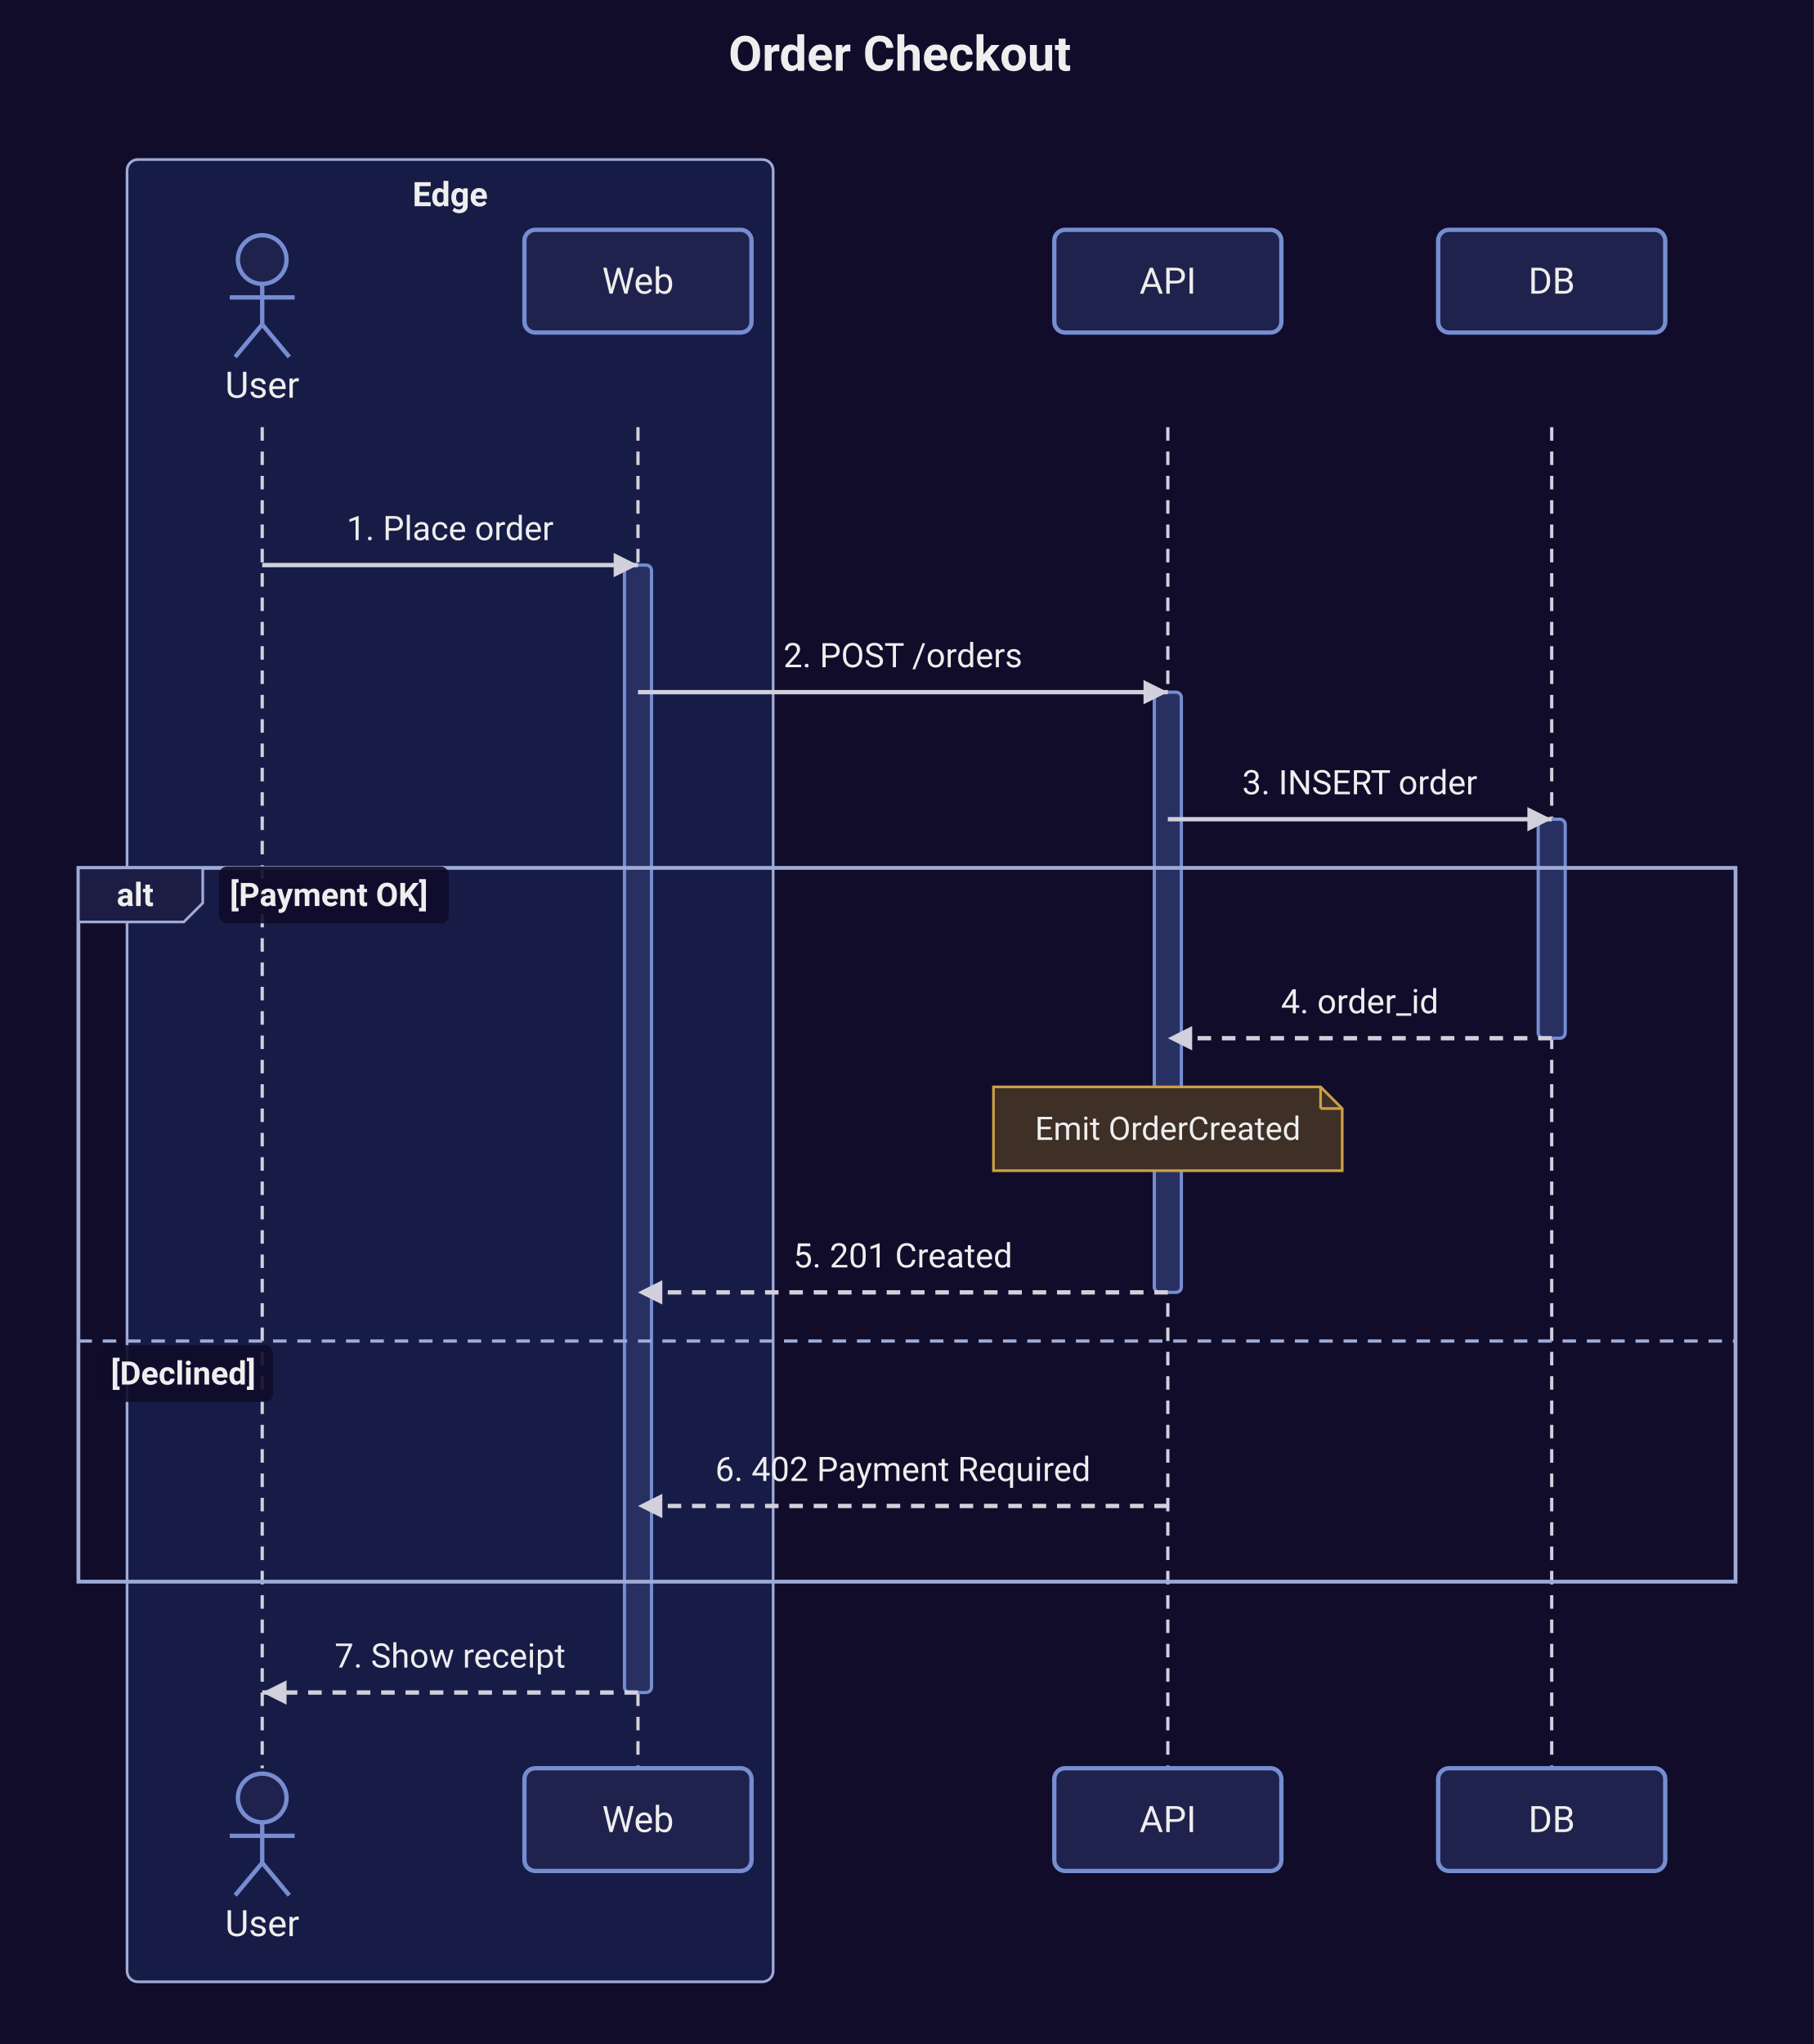
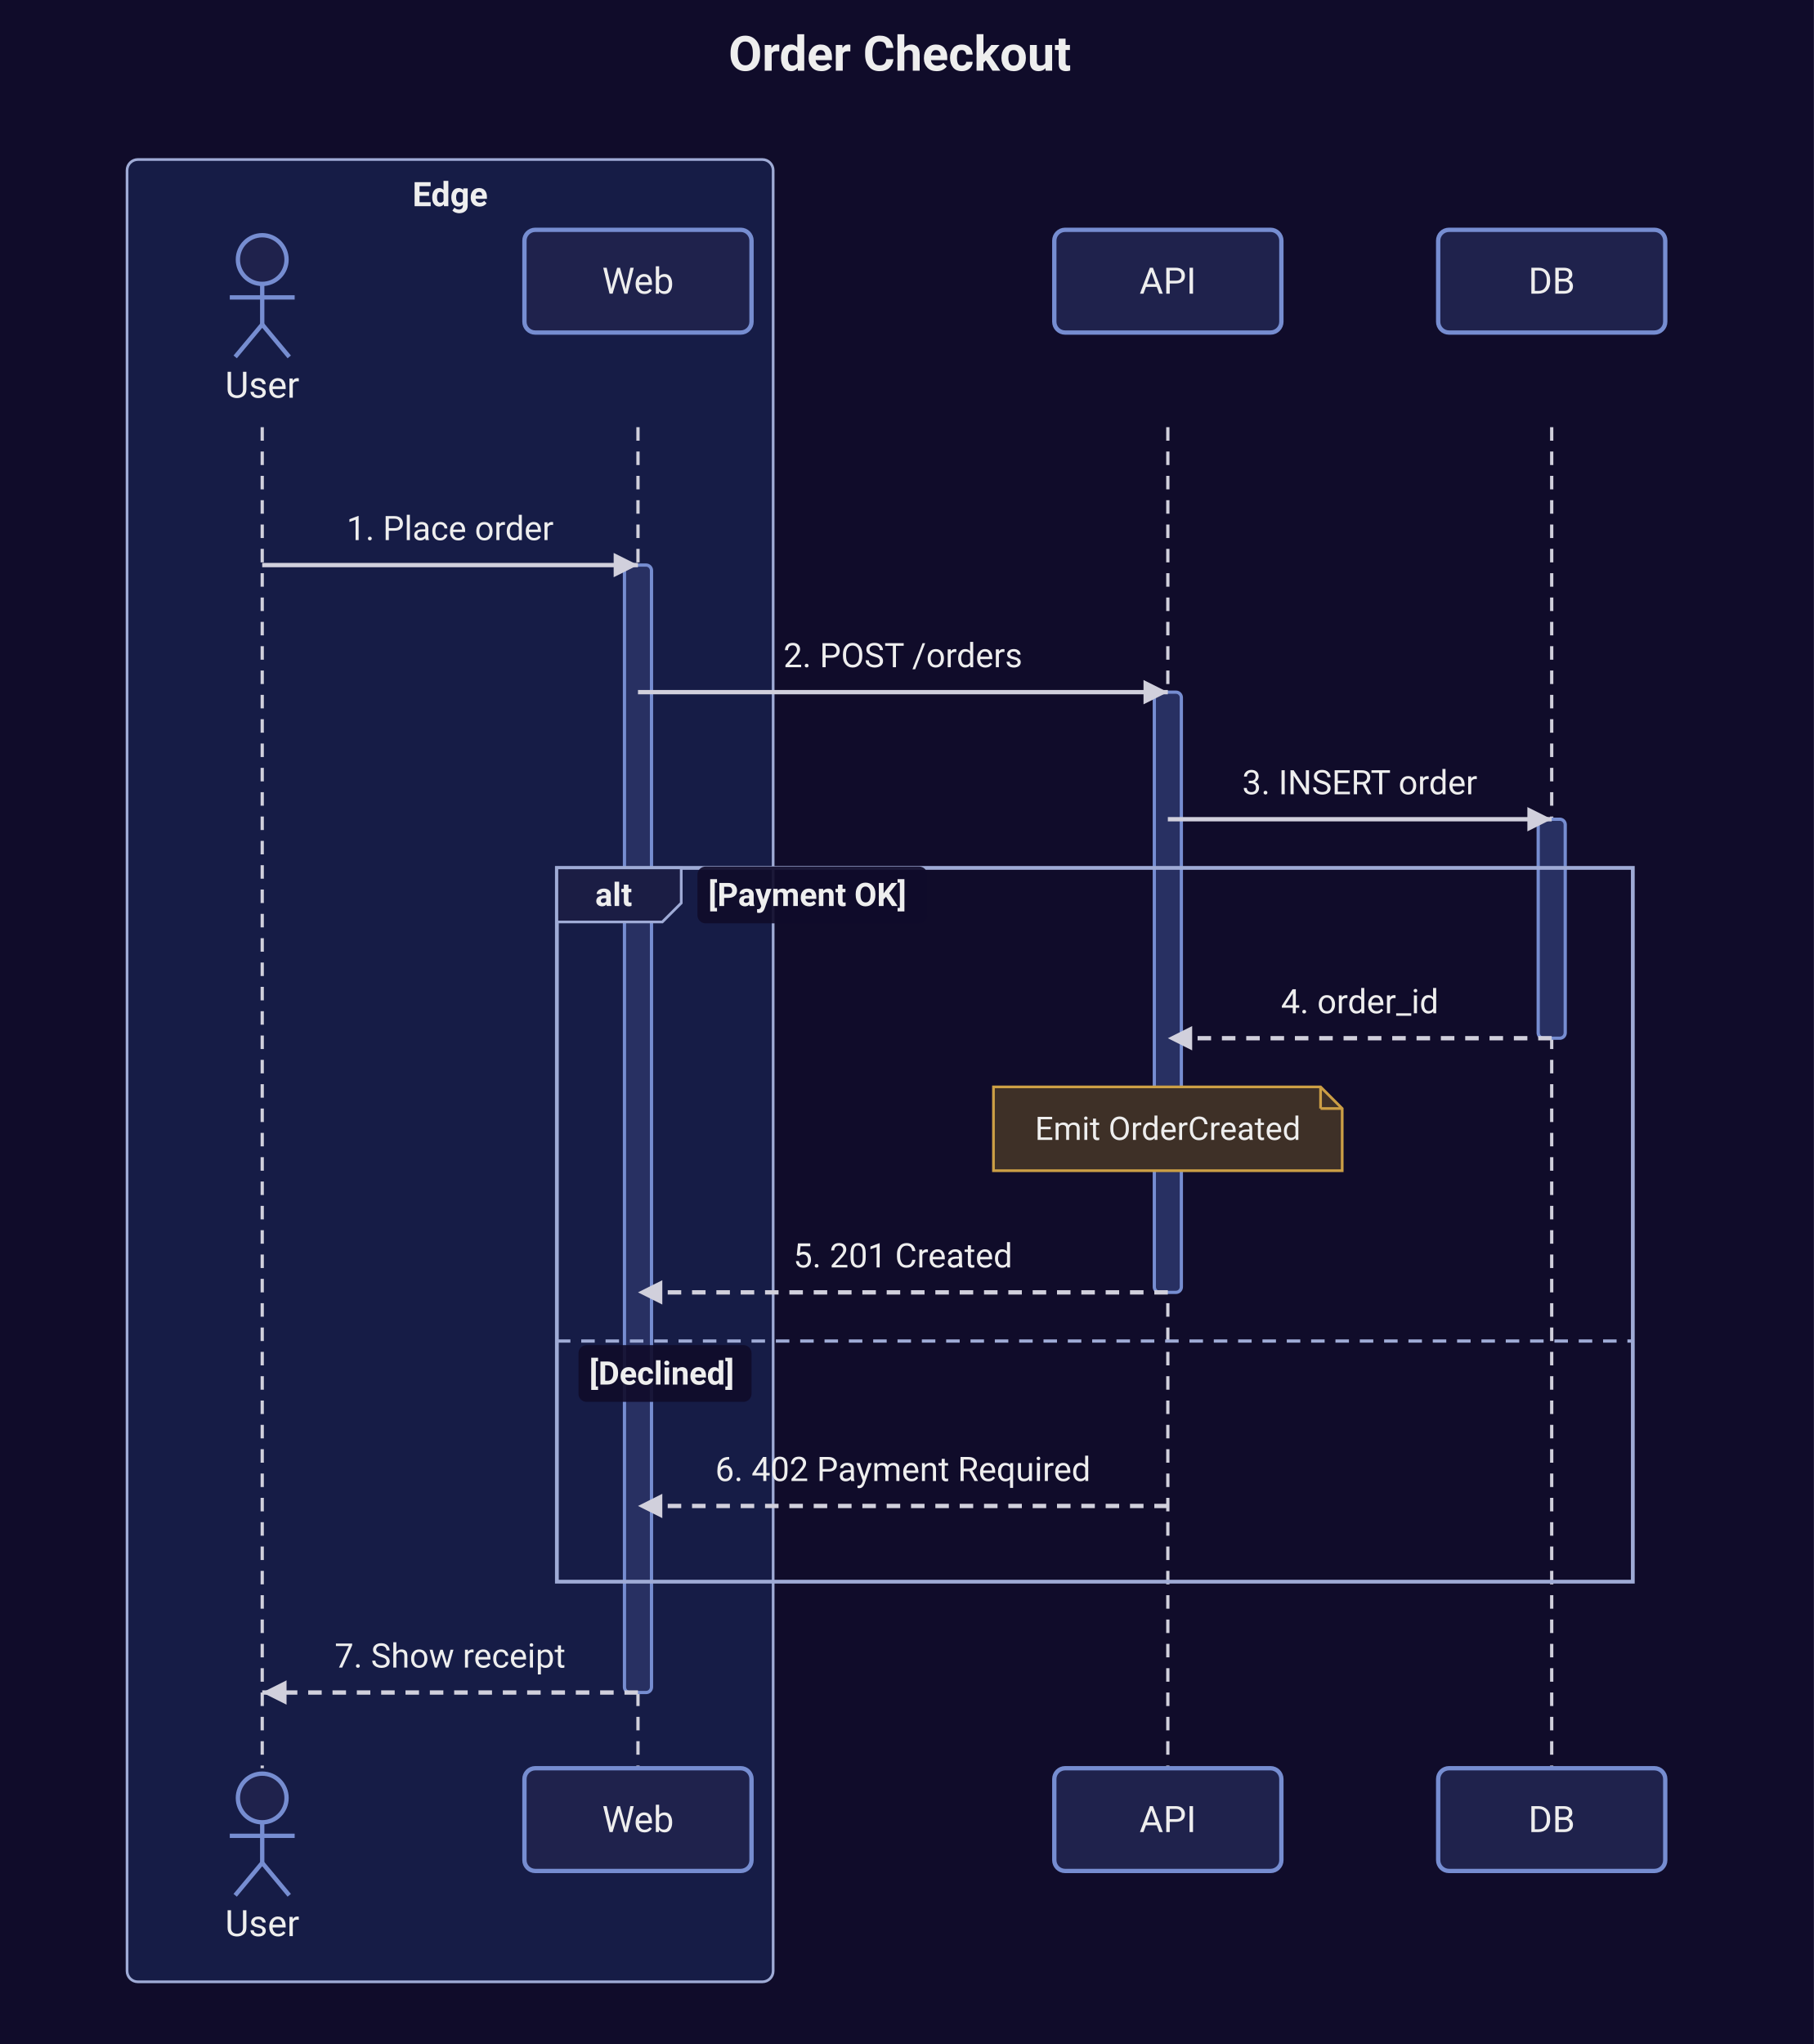
<svg xmlns="http://www.w3.org/2000/svg" width="671" height="756" viewBox="0 0 671 756">
  <rect x="0" y="0" width="671" height="756" fill="#100C2A" />
  <text font-size="18" x="269.5" y="20" font-weight="bold" dominant-baseline="central" font-family="Roboto" fill="#EEEEEE">
Order Checkout
</text>
  <rect x="47" y="59" width="239" height="674" rx="4" ry="4" stroke="#9FABD6" stroke-width="1" fill="#3B82F6" fill-opacity="0.14" />
  <text font-size="12.5" x="166.5" y="72" font-weight="bold" dominant-baseline="central" text-anchor="middle" font-family="Roboto" fill="#EEEEEE">
Edge
</text>
  <line stroke-width="1.2" x1="97" y1="158" x2="97" y2="654" stroke="#D1D0DC" stroke-dasharray="5,4" />
  <line stroke-width="1.2" x1="236" y1="158" x2="236" y2="654" stroke="#D1D0DC" stroke-dasharray="5,4" />
  <line stroke-width="1.2" x1="432" y1="158" x2="432" y2="654" stroke="#D1D0DC" stroke-dasharray="5,4" />
  <line stroke-width="1.2" x1="574" y1="158" x2="574" y2="654" stroke="#D1D0DC" stroke-dasharray="5,4" />
  <rect x="569" y="303" width="10" height="81" rx="2" ry="2" stroke="#768DD1" stroke-width="1.2" fill="#283062" />
  <rect x="427" y="256" width="10" height="222" rx="2" ry="2" stroke="#768DD1" stroke-width="1.2" fill="#283062" />
  <rect x="231" y="209" width="10" height="417" rx="2" ry="2" stroke="#768DD1" stroke-width="1.2" fill="#283062" />
-   <rect x="29" y="321" width="613" height="264" stroke="#9FABD6" stroke-width="1.4" fill="none" />
-   <polygon points="29,321 75,321 75,334 68,341 29,341" stroke="#9FABD6" fill="#1B1D44" />
-   <text font-size="12" x="50" y="331" font-weight="bold" dominant-baseline="central" text-anchor="middle" font-family="Roboto" fill="#EEEEEE">
+   <rect x="206" y="321" width="398" height="264" stroke="#9FABD6" stroke-width="1.4" fill="none" />
+   <polygon points="206,321 252,321 252,334 245,341 206,341" stroke="#9FABD6" fill="#1B1D44" />
+   <text font-size="12" x="227" y="331" font-weight="bold" dominant-baseline="central" text-anchor="middle" font-family="Roboto" fill="#EEEEEE">
alt
</text>
-   <rect x="81" y="320.5" width="85" height="21" rx="3" ry="3" fill="#100C2A" fill-opacity="0.91" />
-   <text font-size="12" x="85" y="331" font-weight="bold" dominant-baseline="central" text-anchor="start" font-family="Roboto" fill="#EEEEEE">
+   <rect x="258" y="320.5" width="85" height="21" rx="3" ry="3" fill="#100C2A" fill-opacity="0.91" />
+   <text font-size="12" x="262" y="331" font-weight="bold" dominant-baseline="central" text-anchor="start" font-family="Roboto" fill="#EEEEEE">
[Payment OK]
</text>
-   <line stroke-width="1.2" x1="29" y1="496" x2="642" y2="496" stroke="#9FABD6" stroke-dasharray="5,4" />
-   <rect x="37" y="497.5" width="64" height="21" rx="3" ry="3" fill="#100C2A" fill-opacity="0.91" />
-   <text font-size="12" x="41" y="508" font-weight="bold" dominant-baseline="central" text-anchor="start" font-family="Roboto" fill="#EEEEEE">
+   <line stroke-width="1.2" x1="206" y1="496" x2="604" y2="496" stroke="#9FABD6" stroke-dasharray="5,4" />
+   <rect x="214" y="497.5" width="64" height="21" rx="3" ry="3" fill="#100C2A" fill-opacity="0.91" />
+   <text font-size="12" x="218" y="508" font-weight="bold" dominant-baseline="central" text-anchor="start" font-family="Roboto" fill="#EEEEEE">
[Declined]
</text>
  <line stroke-width="1.6" x1="97" y1="209" x2="236" y2="209" stroke="#D1D0DC" />
  <polygon points="236,209 227,204.5 227,213.5" fill="#D1D0DC" />
  <text font-size="12.5" x="166.5" y="195.5" dominant-baseline="central" text-anchor="middle" font-family="Roboto" fill="#EEEEEE">
1. Place order
</text>
  <line stroke-width="1.6" x1="236" y1="256" x2="432" y2="256" stroke="#D1D0DC" />
  <polygon points="432,256 423,251.5 423,260.5" fill="#D1D0DC" />
  <text font-size="12.5" x="334" y="242.5" dominant-baseline="central" text-anchor="middle" font-family="Roboto" fill="#EEEEEE">
2. POST /orders
</text>
  <line stroke-width="1.6" x1="432" y1="303" x2="574" y2="303" stroke="#D1D0DC" />
  <polygon points="574,303 565,298.5 565,307.5" fill="#D1D0DC" />
  <text font-size="12.5" x="503" y="289.5" dominant-baseline="central" text-anchor="middle" font-family="Roboto" fill="#EEEEEE">
3. INSERT order
</text>
  <line stroke-width="1.6" x1="574" y1="384" x2="432" y2="384" stroke="#D1D0DC" stroke-dasharray="5,4" />
  <polygon points="432,384 441,379.5 441,388.5" fill="#D1D0DC" />
  <text font-size="12.5" x="503" y="370.5" dominant-baseline="central" text-anchor="middle" font-family="Roboto" fill="#EEEEEE">
4. order_id
</text>
  <line stroke-width="1.6" x1="432" y1="478" x2="236" y2="478" stroke="#D1D0DC" stroke-dasharray="5,4" />
  <polygon points="236,478 245,473.5 245,482.5" fill="#D1D0DC" />
  <text font-size="12.5" x="334" y="464.5" dominant-baseline="central" text-anchor="middle" font-family="Roboto" fill="#EEEEEE">
5. 201 Created
</text>
  <line stroke-width="1.6" x1="432" y1="557" x2="236" y2="557" stroke="#D1D0DC" stroke-dasharray="5,4" />
  <polygon points="236,557 245,552.5 245,561.5" fill="#D1D0DC" />
  <text font-size="12.5" x="334" y="543.5" dominant-baseline="central" text-anchor="middle" font-family="Roboto" fill="#EEEEEE">
6. 402 Payment Required
</text>
  <line stroke-width="1.6" x1="236" y1="626" x2="97" y2="626" stroke="#D1D0DC" stroke-dasharray="5,4" />
  <polygon points="97,626 106,621.5 106,630.5" fill="#D1D0DC" />
  <text font-size="12.5" x="166.5" y="612.5" dominant-baseline="central" text-anchor="middle" font-family="Roboto" fill="#EEEEEE">
7. Show receipt
</text>
  <circle cx="97" cy="96" r="9" stroke-width="1.6" stroke="#768DD1" fill="#1F224C" />
  <line stroke-width="1.6" x1="97" y1="105" x2="97" y2="120" stroke="#768DD1" />
  <line stroke-width="1.6" x1="85" y1="110" x2="109" y2="110" stroke="#768DD1" />
  <line stroke-width="1.6" x1="97" y1="120" x2="87" y2="132" stroke="#768DD1" />
  <line stroke-width="1.6" x1="97" y1="120" x2="107" y2="132" stroke="#768DD1" />
  <text font-size="13.5" x="97" y="142.5" dominant-baseline="central" text-anchor="middle" font-family="Roboto" fill="#EEEEEE">
User
</text>
  <circle cx="97" cy="665" r="9" stroke-width="1.6" stroke="#768DD1" fill="#1F224C" />
  <line stroke-width="1.6" x1="97" y1="674" x2="97" y2="689" stroke="#768DD1" />
  <line stroke-width="1.6" x1="85" y1="679" x2="109" y2="679" stroke="#768DD1" />
  <line stroke-width="1.6" x1="97" y1="689" x2="87" y2="701" stroke="#768DD1" />
  <line stroke-width="1.6" x1="97" y1="689" x2="107" y2="701" stroke="#768DD1" />
  <text font-size="13.5" x="97" y="711.5" dominant-baseline="central" text-anchor="middle" font-family="Roboto" fill="#EEEEEE">
User
</text>
  <rect x="194" y="85" width="84" height="38" rx="4" ry="4" stroke="#768DD1" stroke-width="1.6" fill="#1F224C" />
  <text font-size="13.5" x="236" y="104" dominant-baseline="central" text-anchor="middle" font-family="Roboto" fill="#EEEEEE">
Web
</text>
  <rect x="194" y="654" width="84" height="38" rx="4" ry="4" stroke="#768DD1" stroke-width="1.6" fill="#1F224C" />
  <text font-size="13.5" x="236" y="673" dominant-baseline="central" text-anchor="middle" font-family="Roboto" fill="#EEEEEE">
Web
</text>
  <rect x="390" y="85" width="84" height="38" rx="4" ry="4" stroke="#768DD1" stroke-width="1.6" fill="#1F224C" />
  <text font-size="13.5" x="432" y="104" dominant-baseline="central" text-anchor="middle" font-family="Roboto" fill="#EEEEEE">
API
</text>
  <rect x="390" y="654" width="84" height="38" rx="4" ry="4" stroke="#768DD1" stroke-width="1.6" fill="#1F224C" />
  <text font-size="13.5" x="432" y="673" dominant-baseline="central" text-anchor="middle" font-family="Roboto" fill="#EEEEEE">
API
</text>
  <rect x="532" y="85" width="84" height="38" rx="4" ry="4" stroke="#768DD1" stroke-width="1.6" fill="#1F224C" />
  <text font-size="13.5" x="574" y="104" dominant-baseline="central" text-anchor="middle" font-family="Roboto" fill="#EEEEEE">
DB
</text>
  <rect x="532" y="654" width="84" height="38" rx="4" ry="4" stroke="#768DD1" stroke-width="1.6" fill="#1F224C" />
  <text font-size="13.5" x="574" y="673" dominant-baseline="central" text-anchor="middle" font-family="Roboto" fill="#EEEEEE">
DB
</text>
  <polygon points="367.5,402 488.5,402 496.5,410 496.5,433 367.5,433" stroke="#CC9F45" fill="#3E3027" />
  <line stroke-width="1" x1="488.5" y1="402" x2="488.5" y2="410" stroke="#CC9F45" />
  <line stroke-width="1" x1="488.5" y1="410" x2="496.5" y2="410" stroke="#CC9F45" />
  <text font-size="12" x="432" y="417.5" dominant-baseline="central" text-anchor="middle" font-family="Roboto" fill="#EEEEEE">
Emit OrderCreated
</text>
</svg>
